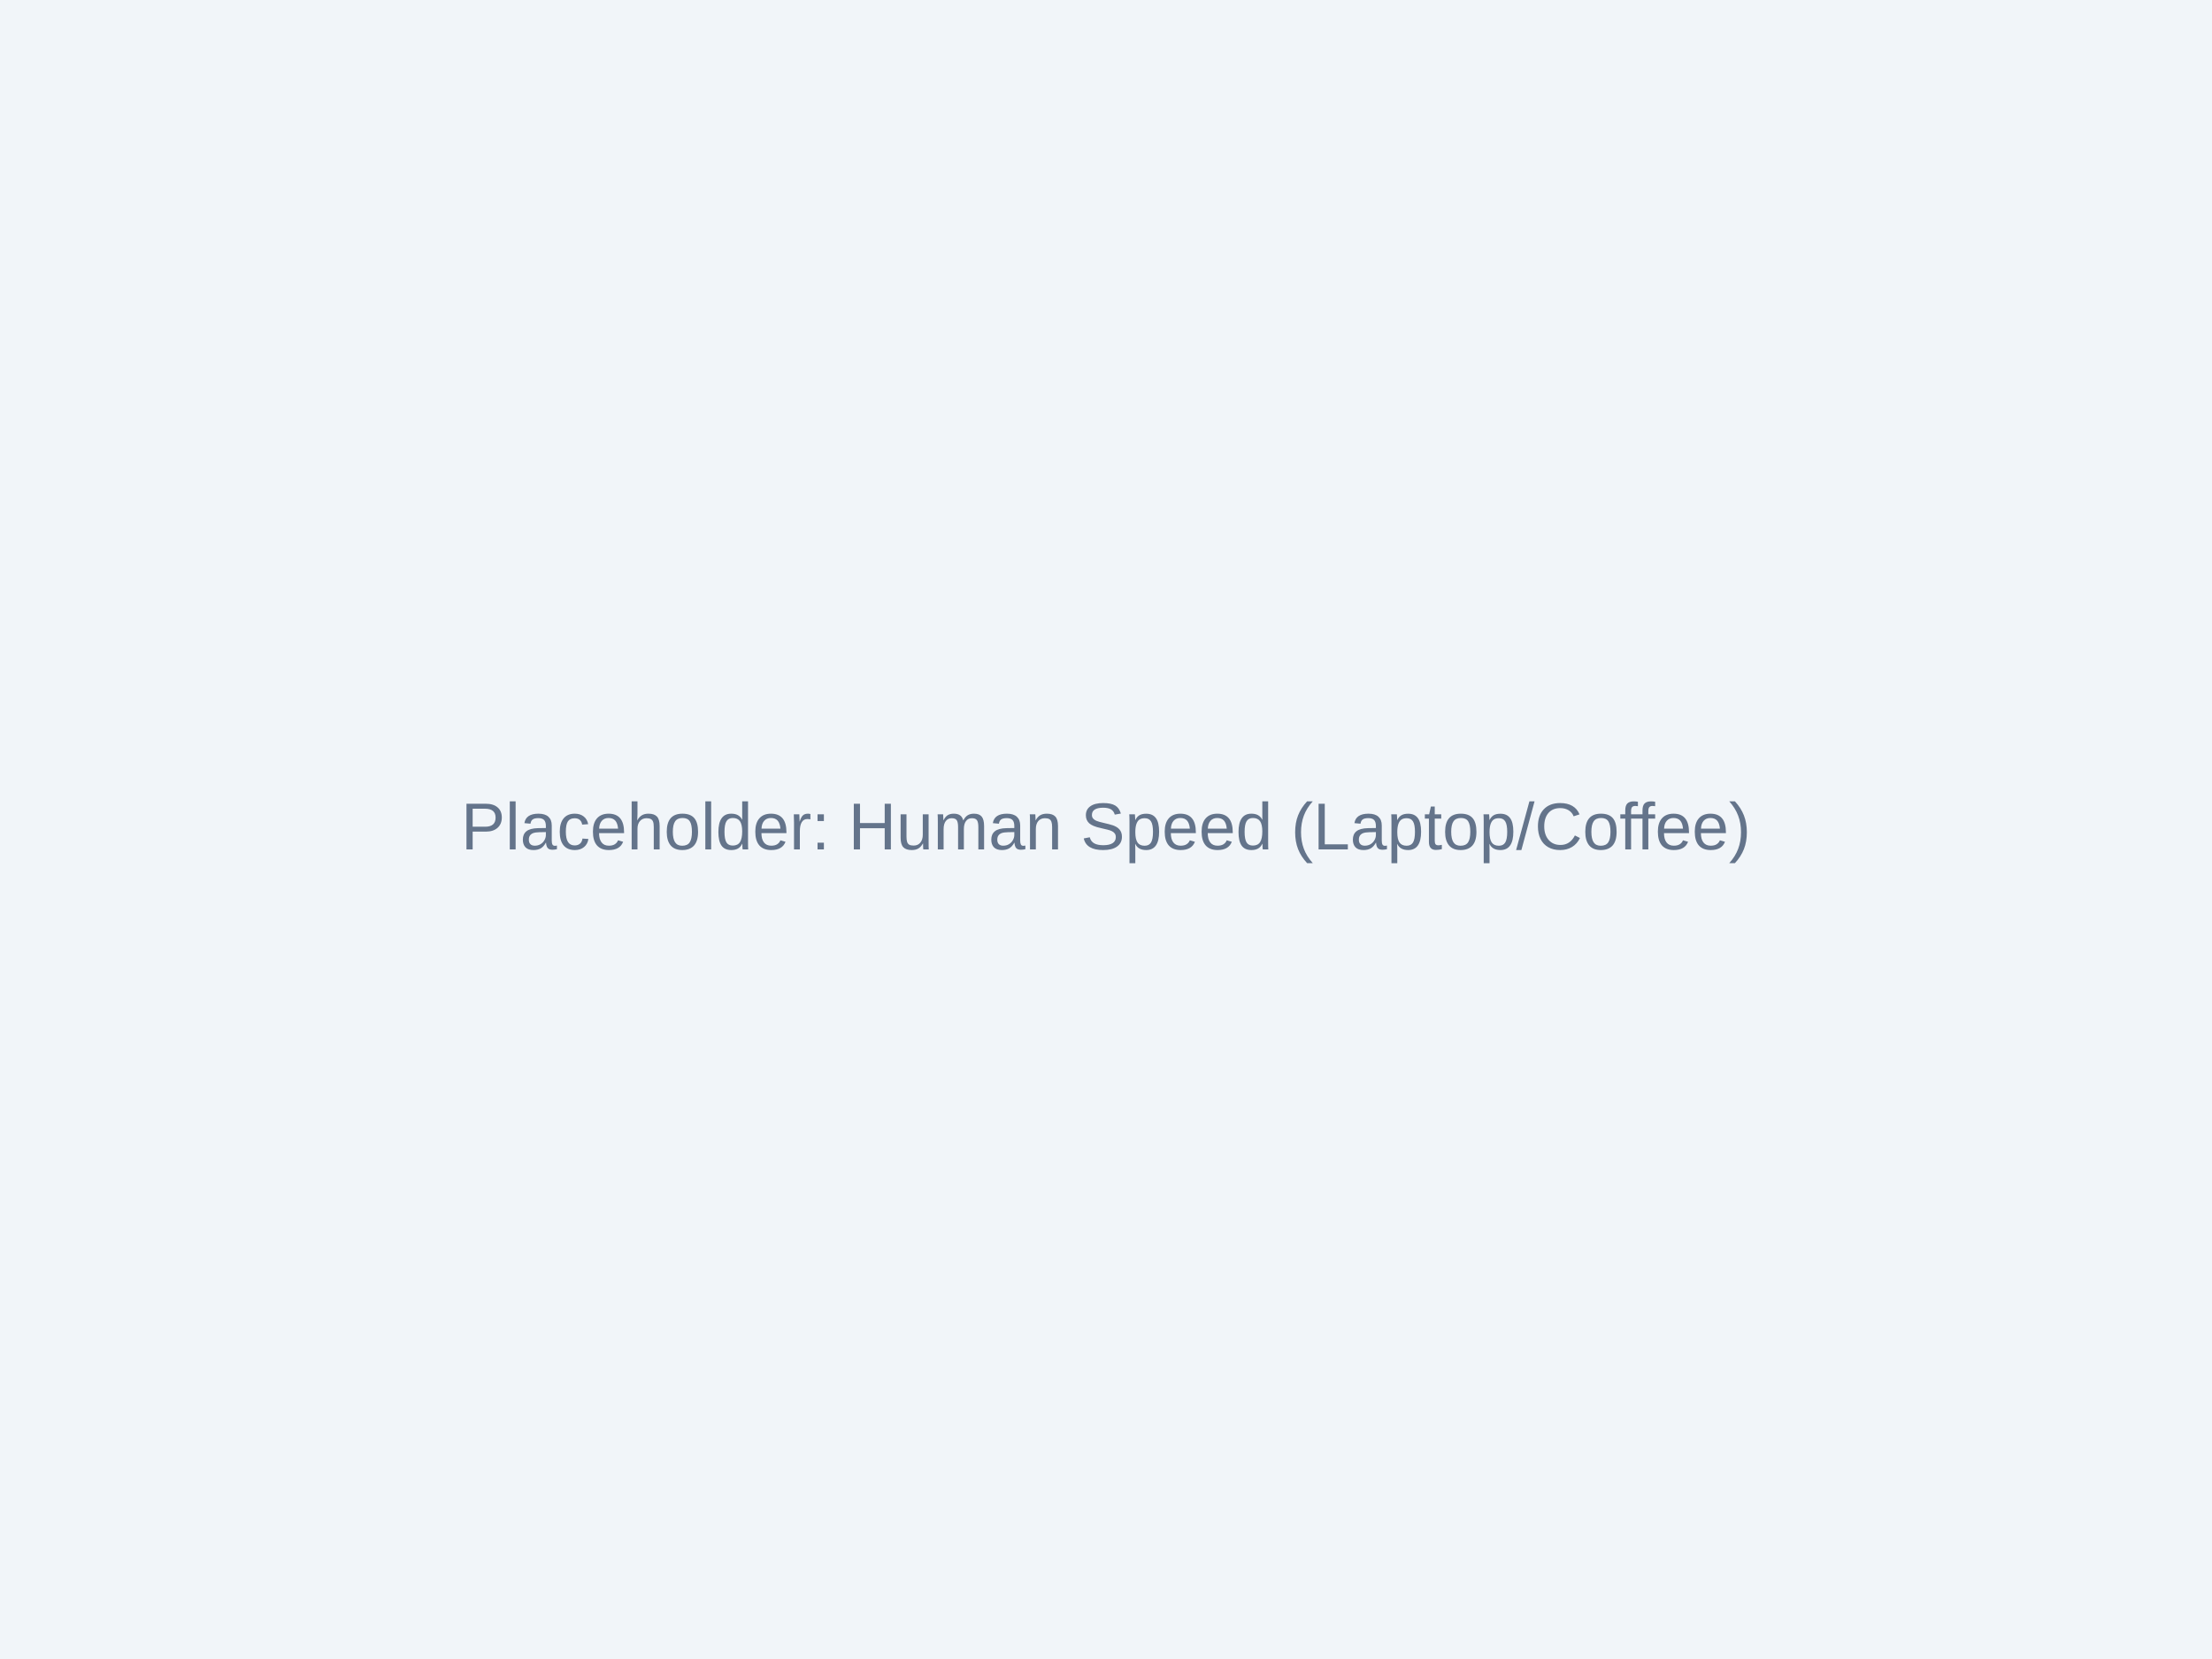
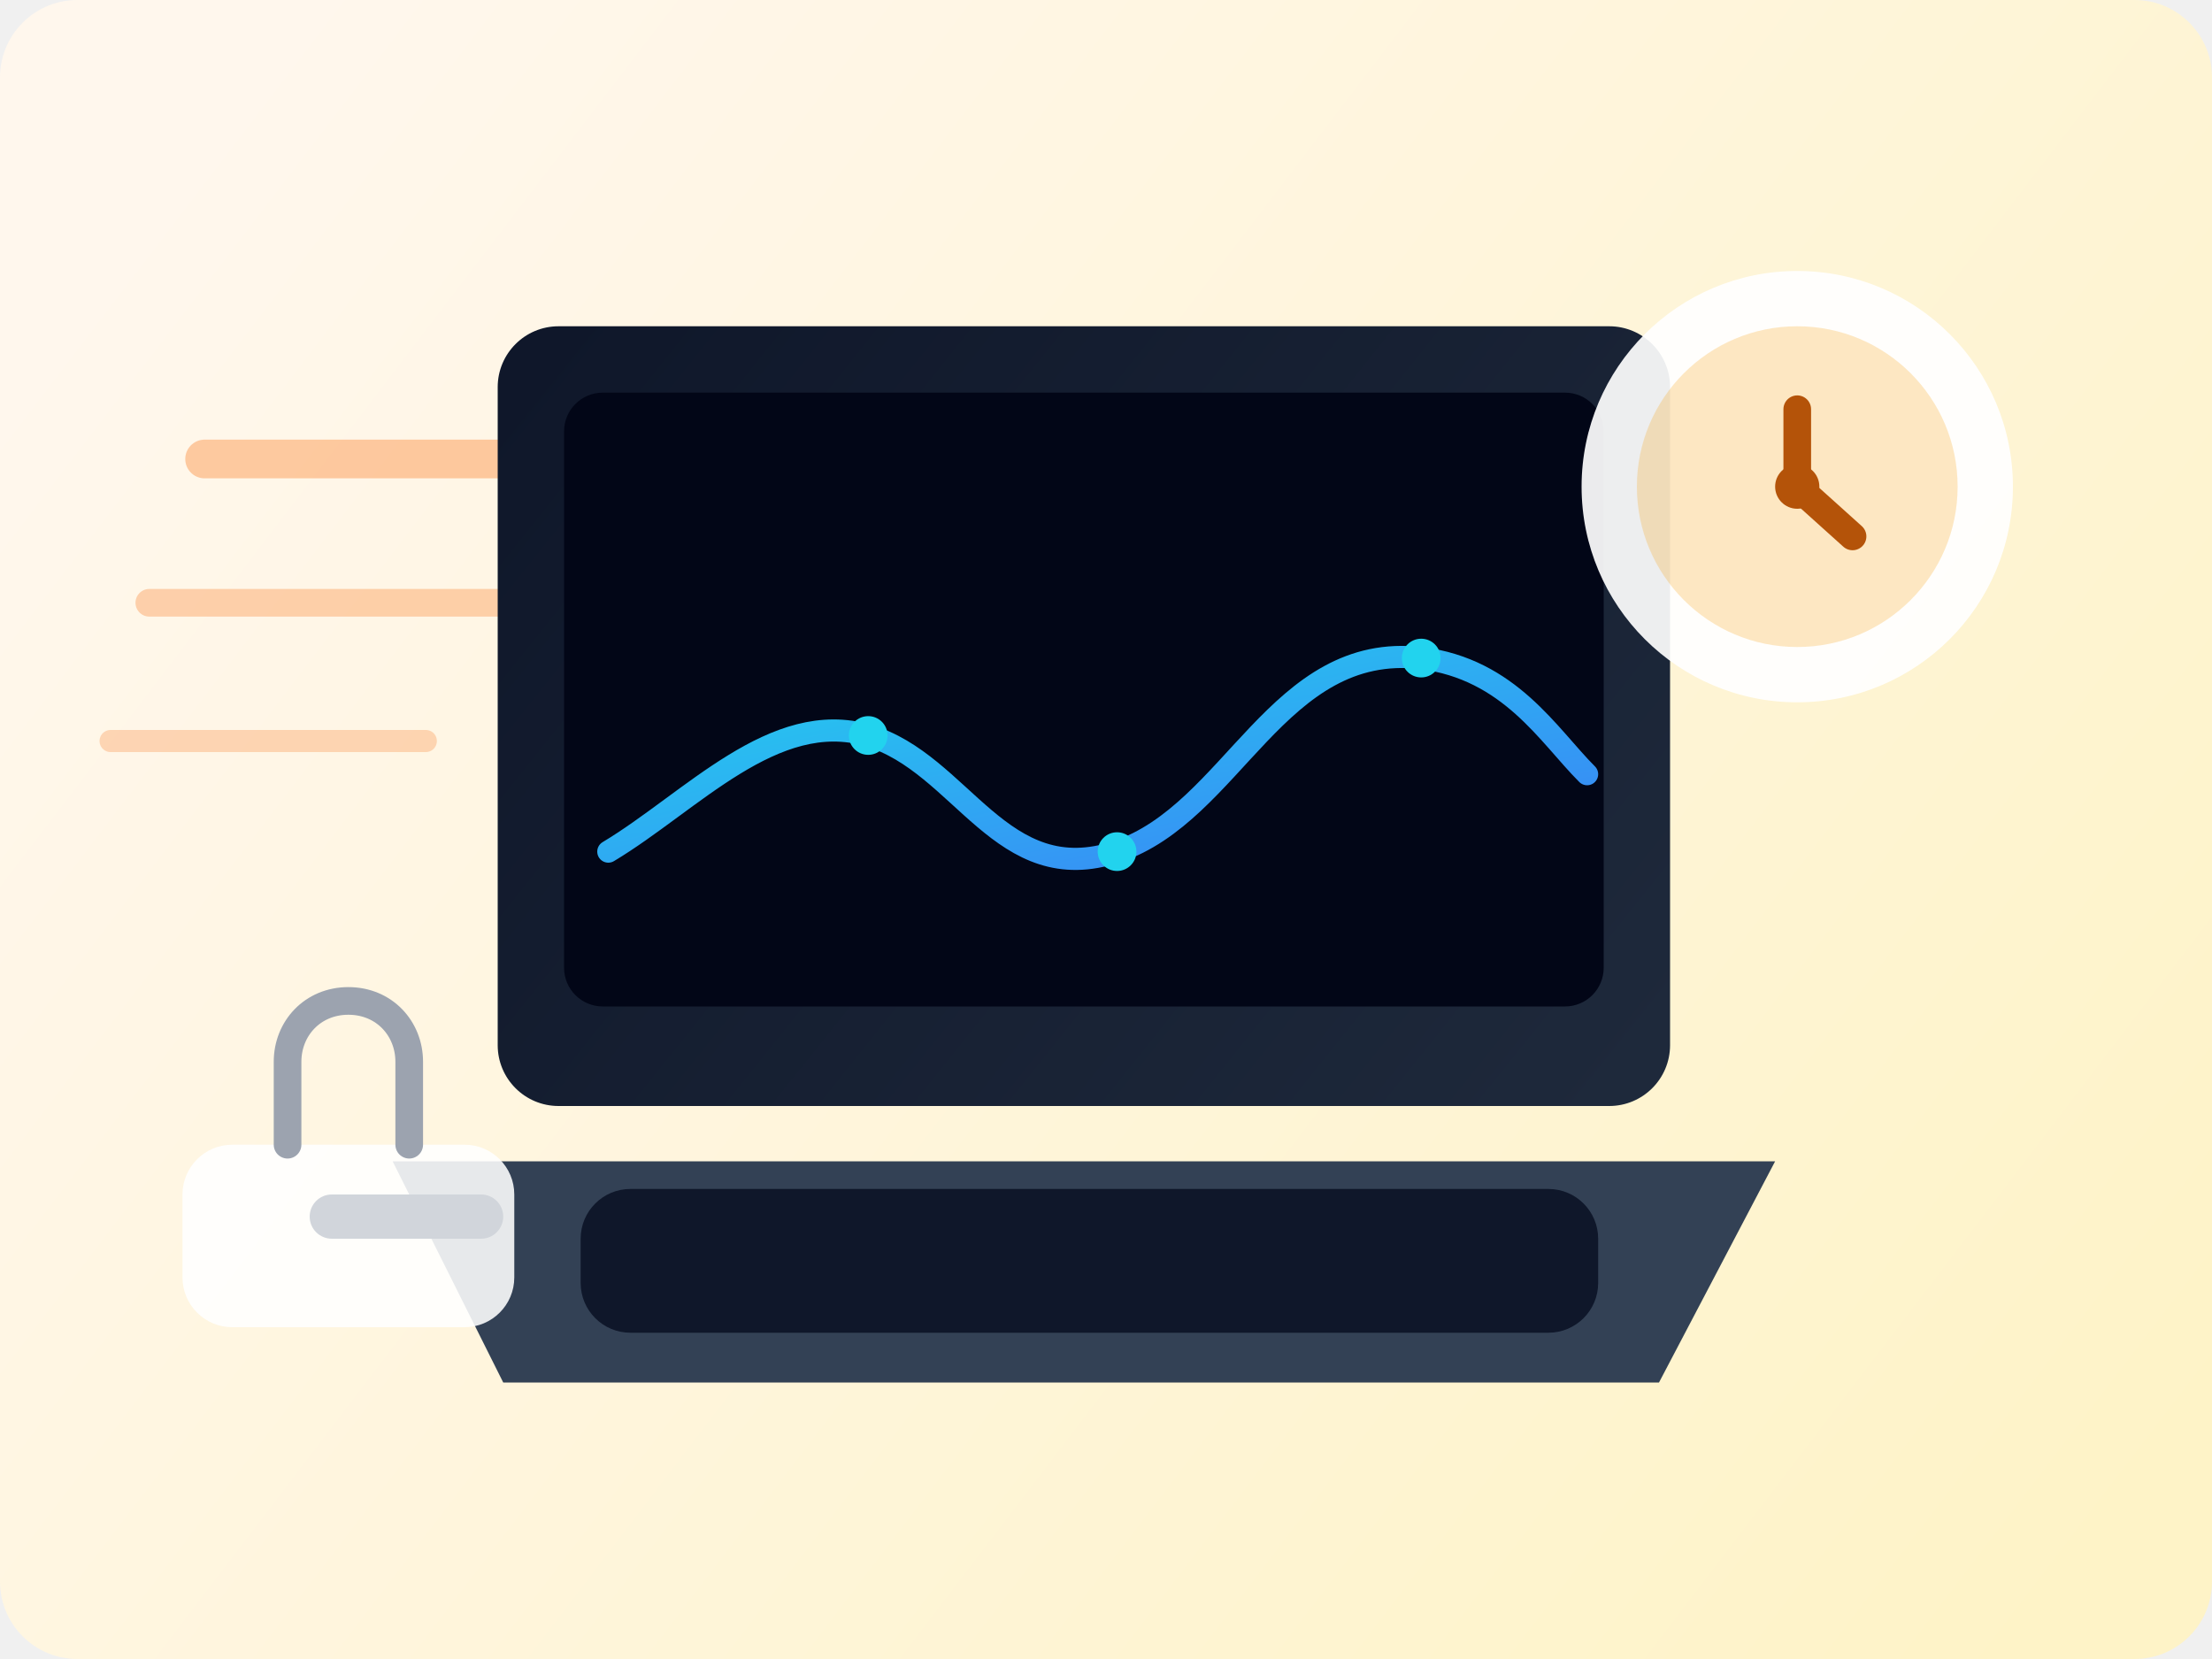
- <svg xmlns="http://www.w3.org/2000/svg" width="800" height="600">
-   <rect width="800" height="600" fill="#f1f5f9" />
-   <text x="50%" y="50%" font-family="Arial" font-size="24" fill="#64748b" text-anchor="middle" dy=".3em">Placeholder: Human Speed (Laptop/Coffee)</text>
+ <svg xmlns="http://www.w3.org/2000/svg" width="800" height="600" viewBox="0 0 800 600" fill="none">
+   <defs>
+     <linearGradient id="bg" x1="80" y1="40" x2="760" y2="560" gradientUnits="userSpaceOnUse">
+       <stop offset="0" stop-color="#FFF7ED" />
+       <stop offset="1" stop-color="#FEF3C7" />
+     </linearGradient>
+     <linearGradient id="screen" x1="188" y1="132" x2="560" y2="430" gradientUnits="userSpaceOnUse">
+       <stop offset="0" stop-color="#0F172A" />
+       <stop offset="1" stop-color="#1E293B" />
+     </linearGradient>
+     <linearGradient id="line" x1="0" y1="0" x2="1" y2="1">
+       <stop offset="0" stop-color="#22D3EE" />
+       <stop offset="1" stop-color="#3B82F6" />
+     </linearGradient>
+   </defs>
+   <rect width="800" height="600" rx="28" fill="url(#bg)" />
+   <path d="M74 166H190" stroke="#F97316" stroke-width="14" stroke-linecap="round" stroke-opacity="0.35" />
+   <path d="M54 218H180" stroke="#F97316" stroke-width="10" stroke-linecap="round" stroke-opacity="0.3" />
+   <path d="M40 268H154" stroke="#F97316" stroke-width="8" stroke-linecap="round" stroke-opacity="0.25" />
+   <rect x="180" y="118" width="424" height="282" rx="22" fill="url(#screen)" />
+   <rect x="204" y="142" width="376" height="222" rx="14" fill="#020617" />
+   <path d="M220 308C250 290 280 256 314 266C348 276 362 322 404 308C446 294 462 232 514 238C546 242 560 266 574 280" stroke="url(#line)" stroke-width="8" stroke-linecap="round" />
+   <circle cx="314" cy="266" r="7" fill="#22D3EE" />
+   <circle cx="404" cy="308" r="7" fill="#22D3EE" />
+   <circle cx="514" cy="238" r="7" fill="#22D3EE" />
+   <path d="M142 420H642L600 500H182L142 420Z" fill="#334155" />
+   <rect x="210" y="430" width="368" height="52" rx="18" fill="#0F172A" />
+   <circle cx="650" cy="176" r="78" fill="#FFFFFF" fill-opacity="0.92" />
+   <circle cx="650" cy="176" r="58" fill="#F59E0B" fill-opacity="0.24" />
+   <path d="M650 148V176L670 194" stroke="#B45309" stroke-width="10" stroke-linecap="round" stroke-linejoin="round" />
+   <circle cx="650" cy="176" r="8" fill="#B45309" />
+   <rect x="66" y="414" width="120" height="66" rx="18" fill="#FFFFFF" fill-opacity="0.88" />
+   <path d="M104 414V384C104 372 113 362 126 362C139 362 148 372 148 384V414" stroke="#9CA3AF" stroke-width="10" stroke-linecap="round" />
+   <rect x="112" y="432" width="70" height="16" rx="8" fill="#D1D5DB" />
</svg>
